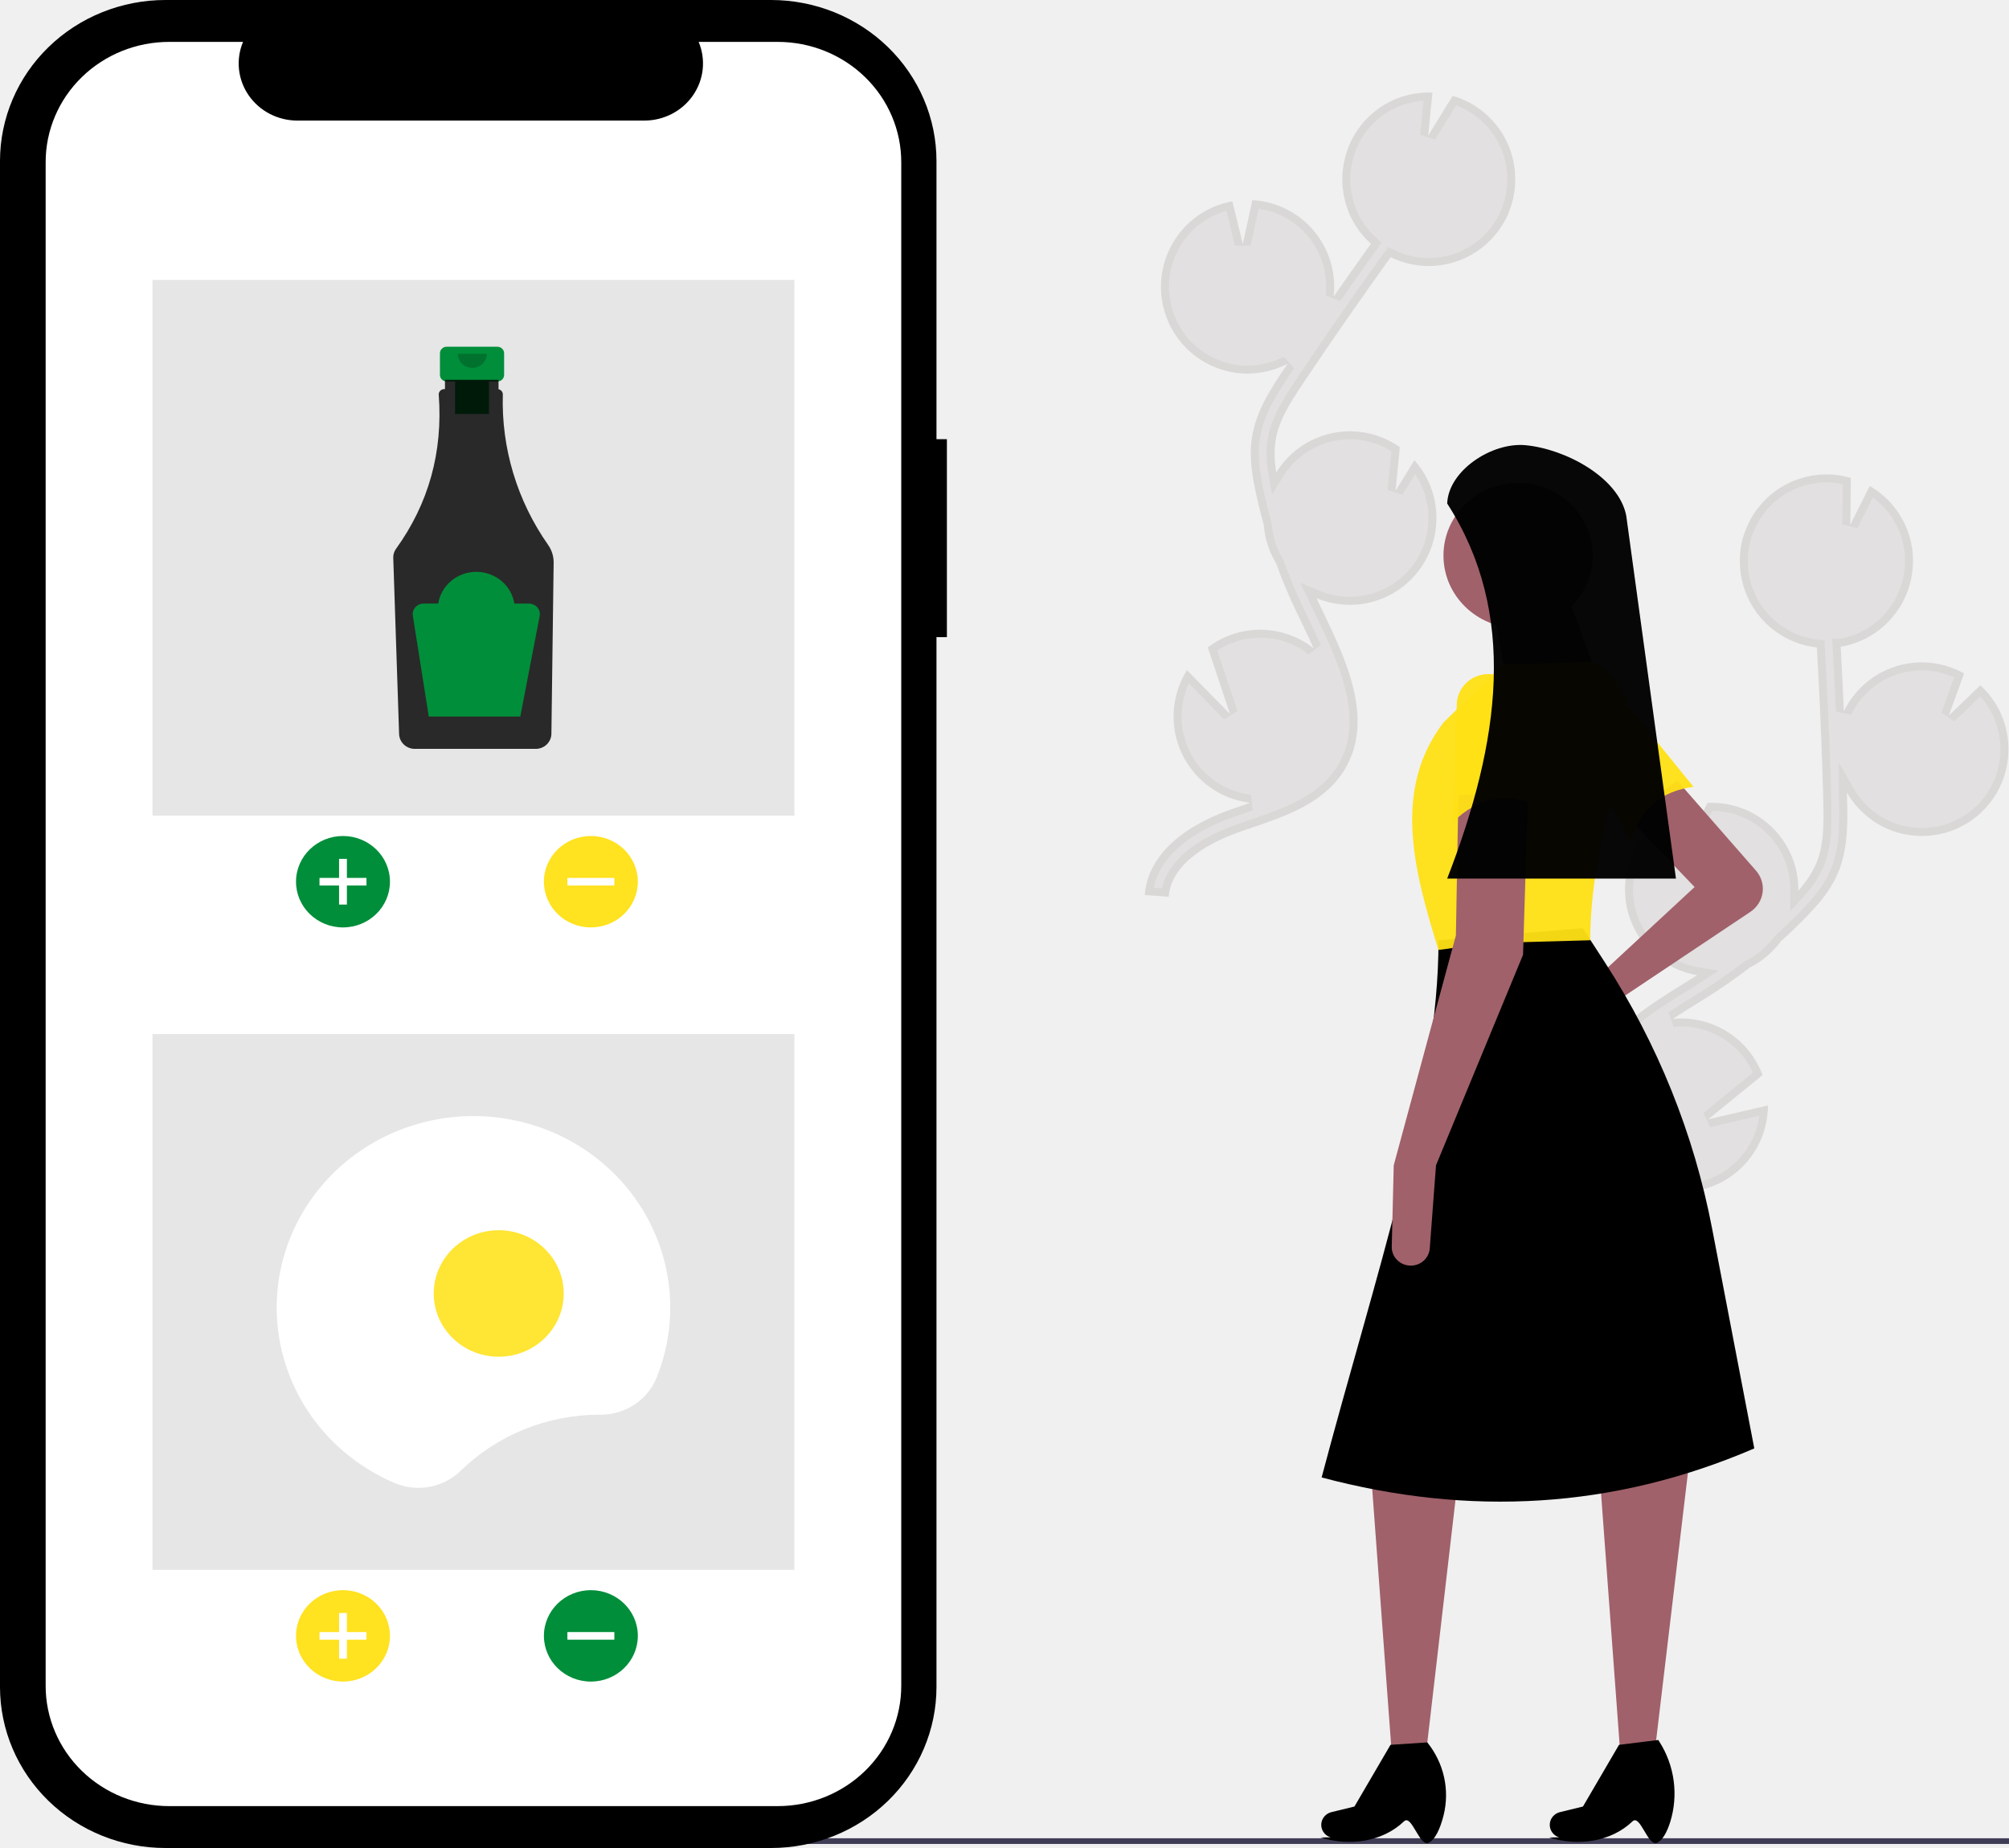
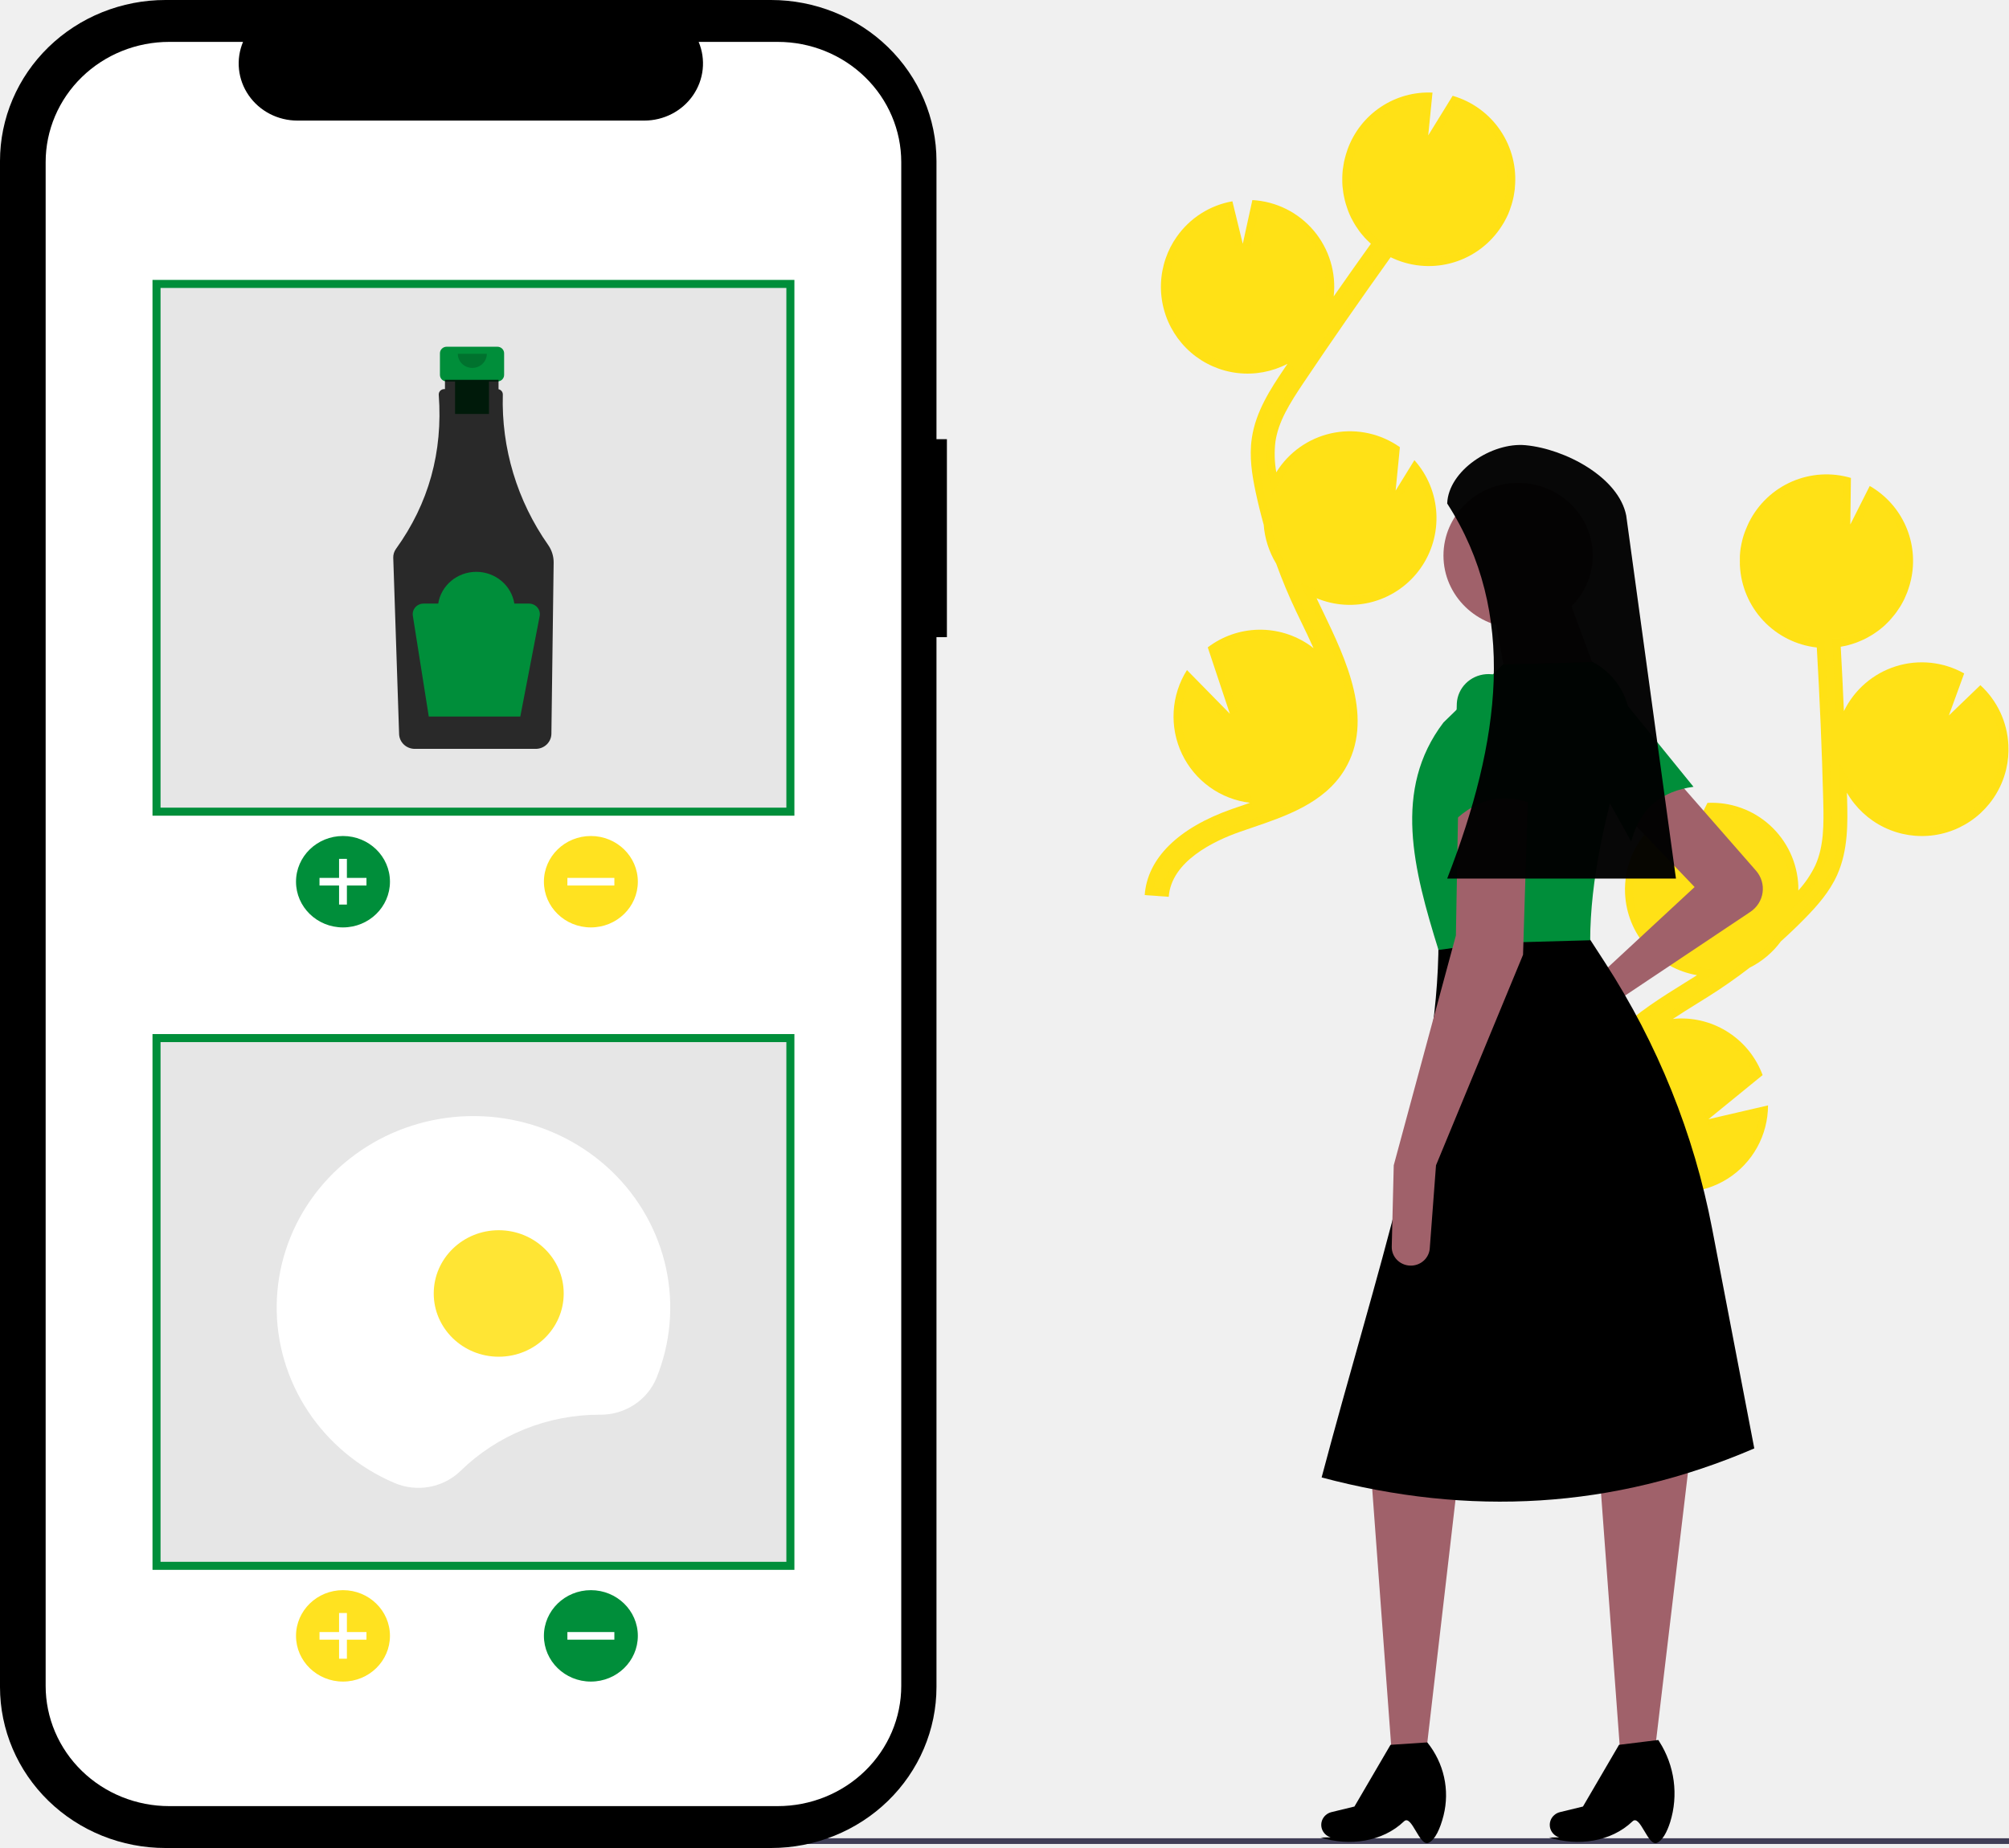
<svg xmlns="http://www.w3.org/2000/svg" width="250" height="230" viewBox="0 0 250 230" fill="none">
  <g clip-path="url(#clip0)">
    <mask id="path-1-inside-1" fill="white">
      <path d="M209.717 122.283L210.847 121.579L211.172 121.369C208.75 120.952 206.543 119.72 204.916 117.875C203.289 116.03 202.339 113.683 202.223 111.224C202.141 109.532 202.461 107.844 203.157 106.301C203.802 104.857 204.756 103.573 205.95 102.539C207.144 101.505 208.55 100.746 210.068 100.314L210.036 104.769L212.477 99.923H212.506C213.921 99.856 215.335 100.07 216.668 100.552C218 101.033 219.225 101.773 220.272 102.729C221.319 103.685 222.168 104.838 222.771 106.123C223.373 107.408 223.717 108.799 223.783 110.217C223.783 110.422 223.783 110.627 223.783 110.83C224.643 109.89 225.36 108.828 225.91 107.678C226.941 105.365 226.973 102.749 226.88 99.571C226.718 93.267 226.447 86.916 226.082 80.586C223.534 80.301 221.171 79.115 219.417 77.241C217.663 75.367 216.633 72.928 216.512 70.361C216.496 70.031 216.512 69.703 216.512 69.381C216.512 69.298 216.512 69.218 216.512 69.138C216.531 68.824 216.563 68.512 216.608 68.206C216.608 68.155 216.629 68.107 216.637 68.057C216.68 67.797 216.733 67.542 216.797 67.29C216.818 67.194 216.842 67.1 216.868 67.004C216.943 66.738 217.028 66.456 217.134 66.189C217.166 66.101 217.203 66.013 217.238 65.923C217.314 65.726 217.397 65.531 217.485 65.339C217.533 65.238 217.578 65.137 217.626 65.038C217.626 65.014 217.65 64.988 217.663 64.961C218.802 62.708 220.693 60.926 223.006 59.925C225.32 58.924 227.911 58.767 230.328 59.481L230.253 65.275L232.67 60.48C234.653 61.62 236.221 63.364 237.146 65.459C238.071 67.554 238.304 69.89 237.811 72.127C237.795 72.205 237.771 72.279 237.753 72.354C237.721 72.498 237.684 72.639 237.644 72.78C237.593 72.961 237.537 73.137 237.476 73.313C237.431 73.446 237.389 73.579 237.338 73.71C237.264 73.902 237.181 74.088 237.099 74.275C237.048 74.384 237.006 74.496 236.953 74.603C236.817 74.869 236.668 75.154 236.509 75.42C236.453 75.514 236.389 75.602 236.331 75.687C236.214 75.865 236.099 76.044 235.972 76.22C235.895 76.326 235.812 76.427 235.73 76.531C235.613 76.681 235.493 76.83 235.366 76.971C235.238 77.112 235.185 77.173 235.1 77.272C235.015 77.371 234.834 77.538 234.693 77.68C234.6 77.767 234.507 77.858 234.411 77.946C234.252 78.087 234.084 78.213 233.917 78.354C233.832 78.42 233.749 78.49 233.651 78.553C233.385 78.743 233.132 78.921 232.853 79.086C232.803 79.118 232.75 79.145 232.696 79.174C232.471 79.307 232.237 79.441 232 79.552C231.899 79.603 231.793 79.646 231.689 79.694C231.492 79.782 231.296 79.867 231.096 79.944C230.979 79.989 230.86 80.029 230.74 80.069C230.543 80.139 230.341 80.2 230.139 80.256C230.017 80.29 229.897 80.323 229.775 80.352C229.554 80.405 229.331 80.448 229.102 80.488H229.06C229.209 83.152 229.341 85.824 229.456 88.504C230.099 87.181 231.005 86.004 232.118 85.044C233.231 84.084 234.528 83.363 235.93 82.924C237.331 82.485 238.808 82.337 240.268 82.49C241.729 82.644 243.142 83.095 244.423 83.815L242.517 89.047L246.438 85.275C248.54 87.201 249.793 89.884 249.923 92.735C249.975 93.735 249.886 94.738 249.657 95.713C249.165 97.822 248.051 99.733 246.461 101.2C244.871 102.666 242.878 103.62 240.741 103.937C238.603 104.255 236.42 103.921 234.474 102.979C232.528 102.038 230.909 100.532 229.828 98.657C229.828 98.924 229.847 99.19 229.855 99.47C229.926 102.278 230.017 105.768 228.621 108.885C227.675 111 226.152 112.716 224.65 114.253C223.669 115.255 222.658 116.224 221.616 117.16C220.602 118.54 219.275 119.659 217.746 120.426C216.037 121.744 214.265 122.978 212.429 124.129L211.286 124.84C210.26 125.477 209.207 126.132 208.176 126.814C208.356 126.796 208.537 126.774 208.721 126.766C211.006 126.659 213.267 127.283 215.176 128.548C217.085 129.812 218.544 131.653 219.341 133.803L212.602 139.296L220.013 137.575C220.01 139.402 219.546 141.199 218.662 142.797C217.779 144.396 216.506 145.744 214.962 146.716C213.418 147.688 211.654 148.253 209.833 148.356C208.013 148.46 206.196 148.1 204.552 147.31L205.052 147.933C205.384 148.346 205.714 148.756 206.036 149.164C210.422 154.729 211.639 160.012 209.47 164.041L206.846 162.613C208.96 158.691 205.783 153.672 203.699 151.029C203.382 150.627 203.058 150.23 202.734 149.819C199.935 146.332 196.744 142.378 196.827 137.527C196.944 130.217 204.026 125.818 209.717 122.283Z" />
    </mask>
-     <path d="M209.717 122.283L210.847 121.579L211.172 121.369C208.75 120.952 206.543 119.72 204.916 117.875C203.289 116.03 202.339 113.683 202.223 111.224C202.141 109.532 202.461 107.844 203.157 106.301C203.802 104.857 204.756 103.573 205.95 102.539C207.144 101.505 208.55 100.746 210.068 100.314L210.036 104.769L212.477 99.923H212.506C213.921 99.856 215.335 100.07 216.668 100.552C218 101.033 219.225 101.773 220.272 102.729C221.319 103.685 222.168 104.838 222.771 106.123C223.373 107.408 223.717 108.799 223.783 110.217C223.783 110.422 223.783 110.627 223.783 110.83C224.643 109.89 225.36 108.828 225.91 107.678C226.941 105.365 226.973 102.749 226.88 99.571C226.718 93.267 226.447 86.916 226.082 80.586C223.534 80.301 221.171 79.115 219.417 77.241C217.663 75.367 216.633 72.928 216.512 70.361C216.496 70.031 216.512 69.703 216.512 69.381C216.512 69.298 216.512 69.218 216.512 69.138C216.531 68.824 216.563 68.512 216.608 68.206C216.608 68.155 216.629 68.107 216.637 68.057C216.68 67.797 216.733 67.542 216.797 67.29C216.818 67.194 216.842 67.1 216.868 67.004C216.943 66.738 217.028 66.456 217.134 66.189C217.166 66.101 217.203 66.013 217.238 65.923C217.314 65.726 217.397 65.531 217.485 65.339C217.533 65.238 217.578 65.137 217.626 65.038C217.626 65.014 217.65 64.988 217.663 64.961C218.802 62.708 220.693 60.926 223.006 59.925C225.32 58.924 227.911 58.767 230.328 59.481L230.253 65.275L232.67 60.48C234.653 61.62 236.221 63.364 237.146 65.459C238.071 67.554 238.304 69.89 237.811 72.127C237.795 72.205 237.771 72.279 237.753 72.354C237.721 72.498 237.684 72.639 237.644 72.78C237.593 72.961 237.537 73.137 237.476 73.313C237.431 73.446 237.389 73.579 237.338 73.71C237.264 73.902 237.181 74.088 237.099 74.275C237.048 74.384 237.006 74.496 236.953 74.603C236.817 74.869 236.668 75.154 236.509 75.42C236.453 75.514 236.389 75.602 236.331 75.687C236.214 75.865 236.099 76.044 235.972 76.22C235.895 76.326 235.812 76.427 235.73 76.531C235.613 76.681 235.493 76.83 235.366 76.971C235.238 77.112 235.185 77.173 235.1 77.272C235.015 77.371 234.834 77.538 234.693 77.68C234.6 77.767 234.507 77.858 234.411 77.946C234.252 78.087 234.084 78.213 233.917 78.354C233.832 78.42 233.749 78.49 233.651 78.553C233.385 78.743 233.132 78.921 232.853 79.086C232.803 79.118 232.75 79.145 232.696 79.174C232.471 79.307 232.237 79.441 232 79.552C231.899 79.603 231.793 79.646 231.689 79.694C231.492 79.782 231.296 79.867 231.096 79.944C230.979 79.989 230.86 80.029 230.74 80.069C230.543 80.139 230.341 80.2 230.139 80.256C230.017 80.29 229.897 80.323 229.775 80.352C229.554 80.405 229.331 80.448 229.102 80.488H229.06C229.209 83.152 229.341 85.824 229.456 88.504C230.099 87.181 231.005 86.004 232.118 85.044C233.231 84.084 234.528 83.363 235.93 82.924C237.331 82.485 238.808 82.337 240.268 82.49C241.729 82.644 243.142 83.095 244.423 83.815L242.517 89.047L246.438 85.275C248.54 87.201 249.793 89.884 249.923 92.735C249.975 93.735 249.886 94.738 249.657 95.713C249.165 97.822 248.051 99.733 246.461 101.2C244.871 102.666 242.878 103.62 240.741 103.937C238.603 104.255 236.42 103.921 234.474 102.979C232.528 102.038 230.909 100.532 229.828 98.657C229.828 98.924 229.847 99.19 229.855 99.47C229.926 102.278 230.017 105.768 228.621 108.885C227.675 111 226.152 112.716 224.65 114.253C223.669 115.255 222.658 116.224 221.616 117.16C220.602 118.54 219.275 119.659 217.746 120.426C216.037 121.744 214.265 122.978 212.429 124.129L211.286 124.84C210.26 125.477 209.207 126.132 208.176 126.814C208.356 126.796 208.537 126.774 208.721 126.766C211.006 126.659 213.267 127.283 215.176 128.548C217.085 129.812 218.544 131.653 219.341 133.803L212.602 139.296L220.013 137.575C220.01 139.402 219.546 141.199 218.662 142.797C217.779 144.396 216.506 145.744 214.962 146.716C213.418 147.688 211.654 148.253 209.833 148.356C208.013 148.46 206.196 148.1 204.552 147.31L205.052 147.933C205.384 148.346 205.714 148.756 206.036 149.164C210.422 154.729 211.639 160.012 209.47 164.041L206.846 162.613C208.96 158.691 205.783 153.672 203.699 151.029C203.382 150.627 203.058 150.23 202.734 149.819C199.935 146.332 196.744 142.378 196.827 137.527C196.944 130.217 204.026 125.818 209.717 122.283Z" fill="#D5D0D0" fill-opacity="0.5" stroke="#D5D0D0" stroke-opacity="0.5" stroke-width="2" mask="url(#path-1-inside-1)" />
+     <path d="M209.717 122.283L210.847 121.579L211.172 121.369C208.75 120.952 206.543 119.72 204.916 117.875C203.289 116.03 202.339 113.683 202.223 111.224C202.141 109.532 202.461 107.844 203.157 106.301C203.802 104.857 204.756 103.573 205.95 102.539C207.144 101.505 208.55 100.746 210.068 100.314L210.036 104.769L212.477 99.923H212.506C213.921 99.856 215.335 100.07 216.668 100.552C218 101.033 219.225 101.773 220.272 102.729C221.319 103.685 222.168 104.838 222.771 106.123C223.373 107.408 223.717 108.799 223.783 110.217C223.783 110.422 223.783 110.627 223.783 110.83C224.643 109.89 225.36 108.828 225.91 107.678C226.941 105.365 226.973 102.749 226.88 99.571C226.718 93.267 226.447 86.916 226.082 80.586C223.534 80.301 221.171 79.115 219.417 77.241C217.663 75.367 216.633 72.928 216.512 70.361C216.496 70.031 216.512 69.703 216.512 69.381C216.512 69.298 216.512 69.218 216.512 69.138C216.531 68.824 216.563 68.512 216.608 68.206C216.608 68.155 216.629 68.107 216.637 68.057C216.68 67.797 216.733 67.542 216.797 67.29C216.818 67.194 216.842 67.1 216.868 67.004C216.943 66.738 217.028 66.456 217.134 66.189C217.166 66.101 217.203 66.013 217.238 65.923C217.314 65.726 217.397 65.531 217.485 65.339C217.533 65.238 217.578 65.137 217.626 65.038C217.626 65.014 217.65 64.988 217.663 64.961C218.802 62.708 220.693 60.926 223.006 59.925C225.32 58.924 227.911 58.767 230.328 59.481L230.253 65.275L232.67 60.48C234.653 61.62 236.221 63.364 237.146 65.459C238.071 67.554 238.304 69.89 237.811 72.127C237.795 72.205 237.771 72.279 237.753 72.354C237.721 72.498 237.684 72.639 237.644 72.78C237.593 72.961 237.537 73.137 237.476 73.313C237.431 73.446 237.389 73.579 237.338 73.71C237.264 73.902 237.181 74.088 237.099 74.275C237.048 74.384 237.006 74.496 236.953 74.603C236.817 74.869 236.668 75.154 236.509 75.42C236.453 75.514 236.389 75.602 236.331 75.687C236.214 75.865 236.099 76.044 235.972 76.22C235.895 76.326 235.812 76.427 235.73 76.531C235.613 76.681 235.493 76.83 235.366 76.971C235.238 77.112 235.185 77.173 235.1 77.272C235.015 77.371 234.834 77.538 234.693 77.68C234.6 77.767 234.507 77.858 234.411 77.946C234.252 78.087 234.084 78.213 233.917 78.354C233.832 78.42 233.749 78.49 233.651 78.553C233.385 78.743 233.132 78.921 232.853 79.086C232.803 79.118 232.75 79.145 232.696 79.174C232.471 79.307 232.237 79.441 232 79.552C231.899 79.603 231.793 79.646 231.689 79.694C231.492 79.782 231.296 79.867 231.096 79.944C230.979 79.989 230.86 80.029 230.74 80.069C230.543 80.139 230.341 80.2 230.139 80.256C230.017 80.29 229.897 80.323 229.775 80.352C229.554 80.405 229.331 80.448 229.102 80.488H229.06C229.209 83.152 229.341 85.824 229.456 88.504C230.099 87.181 231.005 86.004 232.118 85.044C233.231 84.084 234.528 83.363 235.93 82.924C237.331 82.485 238.808 82.337 240.268 82.49C241.729 82.644 243.142 83.095 244.423 83.815L242.517 89.047L246.438 85.275C248.54 87.201 249.793 89.884 249.923 92.735C249.975 93.735 249.886 94.738 249.657 95.713C249.165 97.822 248.051 99.733 246.461 101.2C244.871 102.666 242.878 103.62 240.741 103.937C238.603 104.255 236.42 103.921 234.474 102.979C232.528 102.038 230.909 100.532 229.828 98.657C229.828 98.924 229.847 99.19 229.855 99.47C229.926 102.278 230.017 105.768 228.621 108.885C227.675 111 226.152 112.716 224.65 114.253C223.669 115.255 222.658 116.224 221.616 117.16C220.602 118.54 219.275 119.659 217.746 120.426C216.037 121.744 214.265 122.978 212.429 124.129L211.286 124.84C210.26 125.477 209.207 126.132 208.176 126.814C208.356 126.796 208.537 126.774 208.721 126.766C211.006 126.659 213.267 127.283 215.176 128.548C217.085 129.812 218.544 131.653 219.341 133.803L212.602 139.296L220.013 137.575C220.01 139.402 219.546 141.199 218.662 142.797C217.779 144.396 216.506 145.744 214.962 146.716C213.418 147.688 211.654 148.253 209.833 148.356C208.013 148.46 206.196 148.1 204.552 147.31L205.052 147.933C205.384 148.346 205.714 148.756 206.036 149.164C210.422 154.729 211.639 160.012 209.47 164.041L206.846 162.613C208.96 158.691 205.783 153.672 203.699 151.029C203.382 150.627 203.058 150.23 202.734 149.819C199.935 146.332 196.744 142.378 196.827 137.527C196.944 130.217 204.026 125.818 209.717 122.283Z" fill="#FFE116" stroke="#FFE116" stroke-opacity="0.95" stroke-width="2" mask="url(#path-1-inside-1)" />
    <path d="M250 228.788H81.296V229.496H250V228.788Z" fill="#3F3D56" />
    <path d="M218.516 108.361C218.841 108.732 219.081 109.166 219.223 109.634C219.365 110.102 219.404 110.593 219.338 111.077C219.272 111.56 219.102 112.024 218.84 112.44C218.578 112.856 218.229 113.213 217.816 113.489L200.357 125.156L192.668 130.144C192.232 130.428 191.702 130.543 191.183 130.467C190.664 130.392 190.193 130.131 189.86 129.735C189.666 129.505 189.526 129.236 189.45 128.948C189.373 128.66 189.362 128.358 189.416 128.065C189.471 127.772 189.59 127.494 189.766 127.251C189.942 127.007 190.17 126.803 190.435 126.654L197.881 122.446L210.877 110.399L202.523 101.666L208.711 97.148L218.516 108.361Z" fill="#A0616A" />
    <path d="M177.459 218.213H173.188L170.652 183.881L181.482 183.58L177.459 218.213Z" fill="#A0616A" />
    <path d="M177.769 229.356C176.63 229.862 175.676 225.764 174.715 226.682C172.028 229.252 167.914 229.812 164.328 228.69L165.583 228.676C165.366 228.609 165.166 228.499 164.995 228.354C164.823 228.208 164.684 228.031 164.585 227.832C164.486 227.633 164.429 227.416 164.419 227.195C164.409 226.974 164.444 226.753 164.524 226.546C164.62 226.298 164.776 226.076 164.979 225.9C165.182 225.724 165.426 225.598 165.689 225.534L168.547 224.839L173.034 217.159L177.614 216.858C178.635 218.125 179.348 219.601 179.698 221.175C180.049 222.748 180.028 224.379 179.638 225.944C179.222 227.595 178.58 228.995 177.769 229.356Z" fill="black" />
    <path d="M205.896 218.213H201.625L199.088 183.881L210.228 181.773L205.896 218.213Z" fill="#A0616A" />
    <path d="M206.205 229.356C205.066 229.862 204.112 225.764 203.152 226.682C200.465 229.252 196.351 229.812 192.764 228.69L194.019 228.676C193.803 228.609 193.603 228.499 193.431 228.354C193.26 228.208 193.12 228.031 193.021 227.832C192.922 227.633 192.866 227.416 192.856 227.195C192.845 226.974 192.881 226.753 192.961 226.546C193.056 226.298 193.212 226.076 193.415 225.9C193.618 225.724 193.862 225.598 194.126 225.534L196.984 224.839L201.47 217.159L206.36 216.557L206.483 216.754C207.429 218.236 208.038 219.898 208.271 221.628C208.504 223.359 208.355 225.117 207.834 226.787C207.428 228.055 206.874 229.059 206.205 229.356Z" fill="black" />
-     <path d="M210.738 97.925C206.811 98.457 204.092 100.55 202.984 104.726L195.765 91.753C195.337 90.929 195.228 89.982 195.459 89.086C195.69 88.19 196.245 87.405 197.023 86.875C197.848 86.312 198.862 86.078 199.859 86.22C200.856 86.362 201.759 86.869 202.384 87.638L210.738 97.925Z" fill="#FFE116" fill-opacity="0.95" />
+     <path d="M210.738 97.925C206.811 98.457 204.092 100.55 202.984 104.726L195.765 91.753C195.337 90.929 195.228 89.982 195.459 89.086C195.69 88.19 196.245 87.405 197.023 86.875C197.848 86.312 198.862 86.078 199.859 86.22C200.856 86.362 201.759 86.869 202.384 87.638L210.738 97.925Z" fill="#008E3A" />
    <path d="M218.303 180.268C200.75 187.826 182.787 188.757 164.463 183.881C171.154 158.624 179.055 135.785 179.006 117.025L196.953 115.519L199.716 119.783C206.272 129.898 210.798 141.133 213.052 152.89L218.303 180.268Z" fill="black" />
    <path d="M188.908 78.175C194.035 78.175 198.191 74.13 198.191 69.141C198.191 64.151 194.035 60.106 188.908 60.106C183.781 60.106 179.625 64.151 179.625 69.141C179.625 74.13 183.781 78.175 188.908 78.175Z" fill="#A0616A" />
    <path d="M199.119 85.102L187.67 85.704L185.814 75.766L195.096 74.26L199.119 85.102Z" fill="#A0616A" />
-     <path d="M197.881 117.025L185.339 117.369L179.006 118.229C175.898 108.236 173.281 98.266 179.625 89.921L187.051 82.693L198.191 82.392L198.338 82.474C200.107 83.46 201.478 85.004 202.225 86.85C202.972 88.696 203.051 90.735 202.448 92.631C199.684 101.374 197.908 109.63 197.881 117.025Z" fill="#FFE116" fill-opacity="0.95" />
+     <path d="M197.881 117.025L185.339 117.369L179.006 118.229C175.898 108.236 173.281 98.266 179.625 89.921L187.051 82.693L198.191 82.392L198.338 82.474C200.107 83.46 201.478 85.004 202.225 86.85C202.972 88.696 203.051 90.735 202.448 92.631C199.684 101.374 197.908 109.63 197.881 117.025Z" fill="#008E3A" />
    <path d="M178.697 145.032L177.919 155.381C177.877 155.935 177.631 156.456 177.226 156.848C176.821 157.24 176.284 157.476 175.714 157.513C175.386 157.534 175.057 157.489 174.747 157.379C174.438 157.27 174.156 157.099 173.918 156.877C173.681 156.656 173.493 156.388 173.367 156.092C173.242 155.796 173.181 155.478 173.189 155.158L173.437 145.032L181.172 116.422L181.482 98.955L190.146 98.654L189.527 118.832L178.697 145.032Z" fill="#A0616A" />
-     <path d="M191.074 100.16C187.401 98.706 183.97 99.193 180.863 102.268L181.288 87.52C181.342 86.598 181.735 85.725 182.396 85.062C183.057 84.399 183.942 83.99 184.887 83.91C185.891 83.826 186.89 84.117 187.679 84.726C188.469 85.335 188.99 86.214 189.135 87.184L191.074 100.16Z" fill="#FFE116" fill-opacity="0.95" />
+     <path d="M191.074 100.16C187.401 98.706 183.97 99.193 180.863 102.268L181.288 87.52C181.342 86.598 181.735 85.725 182.396 85.062C183.057 84.399 183.942 83.99 184.887 83.91C185.891 83.826 186.89 84.117 187.679 84.726C188.469 85.335 188.99 86.214 189.135 87.184L191.074 100.16Z" fill="#008E3A" />
    <path d="M208.556 109.345H180.089C186.73 92.23 188.872 76.308 180.089 62.666C180.24 58.569 185.64 55.017 189.833 55.409C194.785 55.872 201.44 59.414 202.368 64.172L208.556 109.345Z" fill="black" fill-opacity="0.97" />
    <path d="M117.833 54.657H116.535V20.037C116.535 17.406 116.002 14.8 114.967 12.369C113.933 9.938 112.416 7.729 110.505 5.869C108.593 4.008 106.323 2.532 103.826 1.525C101.328 0.518 98.651 7.37353e-06 95.947 1.52589e-05H20.587C17.884 9.44863e-06 15.207 0.518 12.709 1.525C10.211 2.532 7.942 4.008 6.03 5.869C4.118 7.729 2.602 9.938 1.567 12.369C0.533 14.8 5.80503e-05 17.406 6.10352e-05 20.037V209.963C5.89031e-05 212.594 0.533 215.2 1.567 217.631C2.602 220.062 4.118 222.271 6.03 224.131C7.942 225.992 10.211 227.468 12.709 228.475C15.207 229.482 17.884 230 20.587 230H95.947C98.651 230 101.328 229.482 103.826 228.475C106.323 227.468 108.593 225.992 110.505 224.131C112.416 222.271 113.933 220.062 114.967 217.631C116.002 215.2 116.535 212.594 116.535 209.963V79.299H117.833V54.657Z" fill="black" />
    <path d="M96.778 5.213H86.941C87.393 6.292 87.566 7.464 87.444 8.623C87.322 9.783 86.908 10.896 86.24 11.863C85.572 12.831 84.67 13.624 83.613 14.172C82.555 14.72 81.376 15.007 80.178 15.007H37.005C35.808 15.007 34.628 14.72 33.571 14.172C32.514 13.624 31.612 12.831 30.944 11.863C30.275 10.896 29.862 9.783 29.74 8.623C29.618 7.464 29.79 6.292 30.243 5.213H21.055C19.036 5.213 17.037 5.6 15.171 6.352C13.306 7.104 11.611 8.206 10.184 9.596C8.756 10.985 7.624 12.635 6.851 14.45C6.078 16.265 5.681 18.211 5.681 20.176V209.824C5.681 211.789 6.078 213.735 6.851 215.55C7.624 217.365 8.756 219.015 10.184 220.404C11.611 221.794 13.306 222.896 15.171 223.648C17.037 224.4 19.036 224.787 21.055 224.787H96.778C98.797 224.787 100.796 224.4 102.661 223.648C104.527 222.896 106.222 221.794 107.649 220.404C109.077 219.015 110.209 217.365 110.982 215.55C111.755 213.735 112.152 211.789 112.152 209.824V20.176C112.152 16.208 110.532 12.402 107.649 9.596C104.766 6.789 100.856 5.213 96.778 5.213Z" fill="white" />
-     <path d="M98.856 34.837H18.977V101.52H98.856V34.837Z" fill="#E6E6E6" />
+     <path d="M19.477 35.337H98.356V101.02H19.477V35.337Z" fill="#E6E6E6" stroke="#008E3A" />
    <path d="M42.681 115.425C45.909 115.425 48.526 112.878 48.526 109.736C48.526 106.595 45.909 104.048 42.681 104.048C39.453 104.048 36.836 106.595 36.836 109.736C36.836 112.878 39.453 115.425 42.681 115.425Z" fill="#008E3A" />
    <path d="M45.603 109.262H43.168V106.892H42.194V109.262H39.759V110.211H42.194V112.581H43.168V110.211H45.603V109.262Z" fill="white" />
    <path d="M73.528 115.425C76.756 115.425 79.373 112.878 79.373 109.736C79.373 106.595 76.756 104.048 73.528 104.048C70.3 104.048 67.684 106.595 67.684 109.736C67.684 112.878 70.3 115.425 73.528 115.425Z" fill="#FFE116" fill-opacity="0.95" />
    <path d="M76.451 110.21V109.262H70.606V110.21H76.451Z" fill="white" />
    <path d="M61.896 43.154H55.583C55.361 43.154 55.148 43.239 54.991 43.392C54.834 43.545 54.746 43.752 54.746 43.968V46.665C54.746 46.881 54.834 47.088 54.991 47.241C55.148 47.393 55.361 47.479 55.583 47.479H56.629V51.52H60.849V47.479H61.896C62.117 47.479 62.33 47.393 62.487 47.241C62.644 47.088 62.733 46.881 62.733 46.665V43.968C62.733 43.752 62.644 43.545 62.487 43.392C62.33 43.239 62.117 43.154 61.896 43.154Z" fill="#008E3A" />
    <path d="M68.218 67.833C64.352 62.328 62.376 55.772 62.572 49.106C62.576 48.953 62.525 48.802 62.427 48.681C62.33 48.56 62.192 48.475 62.038 48.442V47.276H55.371V48.425H55.279C55.19 48.426 55.101 48.443 55.018 48.477C54.935 48.51 54.859 48.559 54.796 48.621C54.733 48.683 54.682 48.756 54.648 48.837C54.614 48.918 54.596 49.005 54.596 49.092C54.596 49.108 54.597 49.124 54.598 49.141C55.123 56.266 53.35 62.656 49.278 68.311C49.043 68.636 48.923 69.026 48.936 69.423L49.665 91.37C49.683 91.859 49.894 92.323 50.255 92.665C50.615 93.007 51.097 93.199 51.601 93.203H66.68C67.189 93.199 67.676 93.002 68.038 92.653C68.399 92.305 68.607 91.833 68.616 91.337L68.897 70.029C68.906 69.247 68.669 68.481 68.218 67.833Z" fill="black" fill-opacity="0.82" />
    <path opacity="0.2" d="M60.58 44.032C60.58 44.498 60.389 44.945 60.051 45.275C59.712 45.604 59.253 45.789 58.774 45.789C58.295 45.789 57.836 45.604 57.497 45.275C57.159 44.945 56.969 44.498 56.969 44.032" fill="black" />
    <path d="M65.831 75.123H64.005C63.831 74.022 63.257 73.018 62.389 72.293C61.52 71.568 60.413 71.169 59.269 71.169C58.124 71.169 57.017 71.568 56.148 72.293C55.28 73.018 54.706 74.022 54.532 75.123H52.706C52.512 75.123 52.32 75.164 52.143 75.243C51.967 75.322 51.81 75.437 51.683 75.581C51.557 75.724 51.464 75.893 51.41 76.075C51.357 76.256 51.344 76.447 51.374 76.634L53.357 89.182H64.746L67.156 76.676C67.192 76.487 67.185 76.292 67.135 76.106C67.086 75.919 66.994 75.745 66.868 75.597C66.742 75.449 66.583 75.329 66.404 75.248C66.225 75.166 66.029 75.123 65.831 75.123V75.123Z" fill="#008E3A" />
-     <path d="M98.856 128.698H18.977V195.381H98.856V128.698Z" fill="#E6E6E6" />
+     <path d="M19.477 129.198H98.356V194.881H19.477V129.198Z" fill="#E6E6E6" stroke="#008E3A" />
    <path d="M42.681 209.286C45.909 209.286 48.526 206.739 48.526 203.597C48.526 200.456 45.909 197.909 42.681 197.909C39.453 197.909 36.836 200.456 36.836 203.597C36.836 206.739 39.453 209.286 42.681 209.286Z" fill="#FFE116" fill-opacity="0.95" />
    <path d="M45.603 203.124H43.168V200.753H42.194V203.124H39.759V204.072H42.194V206.442H43.168V204.072H45.603V203.124Z" fill="white" />
    <path d="M73.528 209.286C76.756 209.286 79.373 206.739 79.373 203.597C79.373 200.456 76.756 197.909 73.528 197.909C70.3 197.909 67.684 200.456 67.684 203.597C67.684 206.739 70.3 209.286 73.528 209.286Z" fill="#008E3A" />
    <path d="M76.451 204.071V203.123H70.606V204.071H76.451Z" fill="white" />
    <path d="M74.641 176.071L74.686 176.071C76.189 176.083 77.662 175.654 78.912 174.839C80.161 174.024 81.13 172.862 81.69 171.504C83.457 167.156 83.871 162.398 82.88 157.822C81.889 153.247 79.537 149.056 76.117 145.772C72.697 142.488 68.36 140.256 63.646 139.353C58.932 138.45 54.049 138.917 49.606 140.695C45.162 142.474 41.355 145.485 38.656 149.354C35.958 153.223 34.489 157.779 34.432 162.454C34.375 167.13 35.732 171.719 38.334 175.649C40.937 179.58 44.67 182.678 49.068 184.559C50.435 185.148 51.954 185.322 53.424 185.056C54.894 184.791 56.247 184.099 57.306 183.072C59.578 180.85 62.279 179.087 65.255 177.885C68.23 176.683 71.42 176.067 74.641 176.071Z" fill="white" />
    <path d="M62.061 168.855C66.528 168.855 70.148 165.331 70.148 160.984C70.148 156.637 66.528 153.113 62.061 153.113C57.595 153.113 53.974 156.637 53.974 160.984C53.974 165.331 57.595 168.855 62.061 168.855Z" fill="#FFE116" fill-opacity="0.87" />
    <mask id="path-34-inside-2" fill="white">
      <path d="M164.578 76.009L163.999 74.805C163.945 74.691 163.895 74.573 163.839 74.456C166.096 75.396 168.605 75.539 170.955 74.862C173.304 74.185 175.354 72.729 176.769 70.731C178.184 68.733 178.879 66.313 178.741 63.867C178.603 61.421 177.64 59.095 176.009 57.27L173.672 61.058L174.204 55.658C174.197 55.651 174.189 55.645 174.18 55.639C173.021 54.823 171.713 54.244 170.331 53.934C168.949 53.625 167.519 53.591 166.124 53.835C164.729 54.08 163.395 54.597 162.2 55.357C161.004 56.118 159.969 57.107 159.155 58.269C159.035 58.437 158.932 58.612 158.825 58.785C158.6 57.529 158.563 56.246 158.714 54.978C159.078 52.471 160.46 50.252 162.231 47.612C165.74 42.38 169.366 37.166 173.053 32.014C175.357 33.144 177.988 33.414 180.473 32.775C182.959 32.136 185.135 30.629 186.611 28.526C186.802 28.26 186.972 27.977 187.142 27.698C187.182 27.628 187.222 27.556 187.259 27.485C187.411 27.218 187.552 26.93 187.677 26.648L187.733 26.507C187.834 26.264 187.927 26.019 187.998 25.771C188.03 25.678 188.062 25.588 188.089 25.505C188.174 25.239 188.248 24.956 188.309 24.679C188.331 24.586 188.347 24.493 188.365 24.413C188.405 24.205 188.44 23.994 188.466 23.787C188.482 23.675 188.498 23.566 188.509 23.456C188.509 23.427 188.509 23.4 188.509 23.371C188.76 20.856 188.123 18.333 186.708 16.24C185.294 14.148 183.191 12.619 180.768 11.921L177.729 16.852L178.261 11.524C175.977 11.417 173.72 12.045 171.818 13.317C169.916 14.588 168.47 16.435 167.691 18.589C167.664 18.663 167.646 18.738 167.619 18.813C167.571 18.951 167.526 19.079 167.484 19.231C167.441 19.383 167.385 19.591 167.34 19.764C167.308 19.9 167.274 20.03 167.244 20.174C167.205 20.374 167.175 20.576 167.146 20.779C167.127 20.896 167.106 21.013 167.093 21.131C167.058 21.439 167.037 21.751 167.032 22.06C167.032 22.169 167.032 22.279 167.032 22.388C167.032 22.601 167.032 22.814 167.05 23.025C167.05 23.158 167.074 23.291 167.09 23.419C167.109 23.608 167.13 23.8 167.159 23.986C167.181 24.122 167.205 24.253 167.231 24.386C167.268 24.575 167.311 24.764 167.356 24.951C167.388 25.076 167.42 25.201 167.454 25.326C167.513 25.529 167.582 25.732 167.654 25.934C167.688 26.035 167.72 26.139 167.76 26.24C167.874 26.536 167.999 26.829 168.14 27.114C168.167 27.167 168.199 27.221 168.228 27.274C168.348 27.509 168.475 27.74 168.613 27.967C168.672 28.063 168.738 28.159 168.8 28.254C168.919 28.433 169.039 28.609 169.166 28.787C169.244 28.889 169.321 28.987 169.4 29.086C169.531 29.248 169.666 29.408 169.81 29.565C169.892 29.658 169.975 29.752 170.062 29.832C170.222 29.994 170.389 30.151 170.559 30.306L170.591 30.338C169.037 32.512 167.495 34.695 165.966 36.889C166.13 35.428 165.994 33.948 165.567 32.541C165.14 31.134 164.431 29.83 163.484 28.707C162.536 27.585 161.369 26.668 160.055 26.013C158.741 25.359 157.308 24.98 155.843 24.9L154.652 30.343L153.36 25.052C151.971 25.297 150.643 25.814 149.454 26.573C148.264 27.333 147.235 28.319 146.427 29.477C145.848 30.296 145.389 31.193 145.063 32.141C144.352 34.185 144.27 36.395 144.828 38.485C145.385 40.575 146.556 42.45 148.189 43.866C149.821 45.282 151.841 46.173 153.985 46.426C156.13 46.678 158.3 46.279 160.216 45.281C160.064 45.507 159.91 45.731 159.758 45.955C158.195 48.286 156.252 51.185 155.771 54.566C155.438 56.859 155.805 59.124 156.249 61.226C156.542 62.597 156.877 63.958 157.254 65.31C157.382 67.021 157.913 68.677 158.804 70.143C159.543 72.173 160.372 74.171 161.303 76.121L161.885 77.333C162.417 78.423 162.948 79.542 163.456 80.671C163.313 80.56 163.172 80.445 163.02 80.338C161.148 79.02 158.906 78.332 156.618 78.373C154.33 78.415 152.115 79.184 150.292 80.57L153.041 88.829L147.705 83.394C146.73 84.938 146.162 86.704 146.052 88.527C145.943 90.35 146.296 92.172 147.079 93.821C147.862 95.471 149.05 96.895 150.531 97.96C152.011 99.025 153.737 99.696 155.548 99.912L154.793 100.178L153.304 100.69C146.626 103.032 142.769 106.836 142.447 111.402L145.44 111.616C145.754 107.169 151.121 104.641 154.295 103.53C154.777 103.359 155.266 103.194 155.758 103.026C159.987 101.588 164.796 99.957 167.311 95.82C171.11 89.57 167.484 82.052 164.578 76.009Z" />
    </mask>
-     <path d="M164.578 76.009L163.999 74.805C163.945 74.691 163.895 74.573 163.839 74.456C166.096 75.396 168.605 75.539 170.955 74.862C173.304 74.185 175.354 72.729 176.769 70.731C178.184 68.733 178.879 66.313 178.741 63.867C178.603 61.421 177.64 59.095 176.009 57.27L173.672 61.058L174.204 55.658C174.197 55.651 174.189 55.645 174.18 55.639C173.021 54.823 171.713 54.244 170.331 53.934C168.949 53.625 167.519 53.591 166.124 53.835C164.729 54.08 163.395 54.597 162.2 55.357C161.004 56.118 159.969 57.107 159.155 58.269C159.035 58.437 158.932 58.612 158.825 58.785C158.6 57.529 158.563 56.246 158.714 54.978C159.078 52.471 160.46 50.252 162.231 47.612C165.74 42.38 169.366 37.166 173.053 32.014C175.357 33.144 177.988 33.414 180.473 32.775C182.959 32.136 185.135 30.629 186.611 28.526C186.802 28.26 186.972 27.977 187.142 27.698C187.182 27.628 187.222 27.556 187.259 27.485C187.411 27.218 187.552 26.93 187.677 26.648L187.733 26.507C187.834 26.264 187.927 26.019 187.998 25.771C188.03 25.678 188.062 25.588 188.089 25.505C188.174 25.239 188.248 24.956 188.309 24.679C188.331 24.586 188.347 24.493 188.365 24.413C188.405 24.205 188.44 23.994 188.466 23.787C188.482 23.675 188.498 23.566 188.509 23.456C188.509 23.427 188.509 23.4 188.509 23.371C188.76 20.856 188.123 18.333 186.708 16.24C185.294 14.148 183.191 12.619 180.768 11.921L177.729 16.852L178.261 11.524C175.977 11.417 173.72 12.045 171.818 13.317C169.916 14.588 168.47 16.435 167.691 18.589C167.664 18.663 167.646 18.738 167.619 18.813C167.571 18.951 167.526 19.079 167.484 19.231C167.441 19.383 167.385 19.591 167.34 19.764C167.308 19.9 167.274 20.03 167.244 20.174C167.205 20.374 167.175 20.576 167.146 20.779C167.127 20.896 167.106 21.013 167.093 21.131C167.058 21.439 167.037 21.751 167.032 22.06C167.032 22.169 167.032 22.279 167.032 22.388C167.032 22.601 167.032 22.814 167.05 23.025C167.05 23.158 167.074 23.291 167.09 23.419C167.109 23.608 167.13 23.8 167.159 23.986C167.181 24.122 167.205 24.253 167.231 24.386C167.268 24.575 167.311 24.764 167.356 24.951C167.388 25.076 167.42 25.201 167.454 25.326C167.513 25.529 167.582 25.732 167.654 25.934C167.688 26.035 167.72 26.139 167.76 26.24C167.874 26.536 167.999 26.829 168.14 27.114C168.167 27.167 168.199 27.221 168.228 27.274C168.348 27.509 168.475 27.74 168.613 27.967C168.672 28.063 168.738 28.159 168.8 28.254C168.919 28.433 169.039 28.609 169.166 28.787C169.244 28.889 169.321 28.987 169.4 29.086C169.531 29.248 169.666 29.408 169.81 29.565C169.892 29.658 169.975 29.752 170.062 29.832C170.222 29.994 170.389 30.151 170.559 30.306L170.591 30.338C169.037 32.512 167.495 34.695 165.966 36.889C166.13 35.428 165.994 33.948 165.567 32.541C165.14 31.134 164.431 29.83 163.484 28.707C162.536 27.585 161.369 26.668 160.055 26.013C158.741 25.359 157.308 24.98 155.843 24.9L154.652 30.343L153.36 25.052C151.971 25.297 150.643 25.814 149.454 26.573C148.264 27.333 147.235 28.319 146.427 29.477C145.848 30.296 145.389 31.193 145.063 32.141C144.352 34.185 144.27 36.395 144.828 38.485C145.385 40.575 146.556 42.45 148.189 43.866C149.821 45.282 151.841 46.173 153.985 46.426C156.13 46.678 158.3 46.279 160.216 45.281C160.064 45.507 159.91 45.731 159.758 45.955C158.195 48.286 156.252 51.185 155.771 54.566C155.438 56.859 155.805 59.124 156.249 61.226C156.542 62.597 156.877 63.958 157.254 65.31C157.382 67.021 157.913 68.677 158.804 70.143C159.543 72.173 160.372 74.171 161.303 76.121L161.885 77.333C162.417 78.423 162.948 79.542 163.456 80.671C163.313 80.56 163.172 80.445 163.02 80.338C161.148 79.02 158.906 78.332 156.618 78.373C154.33 78.415 152.115 79.184 150.292 80.57L153.041 88.829L147.705 83.394C146.73 84.938 146.162 86.704 146.052 88.527C145.943 90.35 146.296 92.172 147.079 93.821C147.862 95.471 149.05 96.895 150.531 97.96C152.011 99.025 153.737 99.696 155.548 99.912L154.793 100.178L153.304 100.69C146.626 103.032 142.769 106.836 142.447 111.402L145.44 111.616C145.754 107.169 151.121 104.641 154.295 103.53C154.777 103.359 155.266 103.194 155.758 103.026C159.987 101.588 164.796 99.957 167.311 95.82C171.11 89.57 167.484 82.052 164.578 76.009Z" fill="#D5D0D0" fill-opacity="0.5" stroke="#D5D0D0" stroke-opacity="0.5" stroke-width="2" mask="url(#path-34-inside-2)" />
+     <path d="M164.578 76.009L163.999 74.805C163.945 74.691 163.895 74.573 163.839 74.456C166.096 75.396 168.605 75.539 170.955 74.862C173.304 74.185 175.354 72.729 176.769 70.731C178.184 68.733 178.879 66.313 178.741 63.867C178.603 61.421 177.64 59.095 176.009 57.27L173.672 61.058L174.204 55.658C174.197 55.651 174.189 55.645 174.18 55.639C173.021 54.823 171.713 54.244 170.331 53.934C168.949 53.625 167.519 53.591 166.124 53.835C164.729 54.08 163.395 54.597 162.2 55.357C161.004 56.118 159.969 57.107 159.155 58.269C159.035 58.437 158.932 58.612 158.825 58.785C158.6 57.529 158.563 56.246 158.714 54.978C159.078 52.471 160.46 50.252 162.231 47.612C165.74 42.38 169.366 37.166 173.053 32.014C175.357 33.144 177.988 33.414 180.473 32.775C182.959 32.136 185.135 30.629 186.611 28.526C186.802 28.26 186.972 27.977 187.142 27.698C187.182 27.628 187.222 27.556 187.259 27.485C187.411 27.218 187.552 26.93 187.677 26.648L187.733 26.507C187.834 26.264 187.927 26.019 187.998 25.771C188.03 25.678 188.062 25.588 188.089 25.505C188.174 25.239 188.248 24.956 188.309 24.679C188.331 24.586 188.347 24.493 188.365 24.413C188.405 24.205 188.44 23.994 188.466 23.787C188.482 23.675 188.498 23.566 188.509 23.456C188.509 23.427 188.509 23.4 188.509 23.371C188.76 20.856 188.123 18.333 186.708 16.24C185.294 14.148 183.191 12.619 180.768 11.921L177.729 16.852L178.261 11.524C175.977 11.417 173.72 12.045 171.818 13.317C169.916 14.588 168.47 16.435 167.691 18.589C167.664 18.663 167.646 18.738 167.619 18.813C167.571 18.951 167.526 19.079 167.484 19.231C167.441 19.383 167.385 19.591 167.34 19.764C167.308 19.9 167.274 20.03 167.244 20.174C167.205 20.374 167.175 20.576 167.146 20.779C167.127 20.896 167.106 21.013 167.093 21.131C167.058 21.439 167.037 21.751 167.032 22.06C167.032 22.169 167.032 22.279 167.032 22.388C167.032 22.601 167.032 22.814 167.05 23.025C167.05 23.158 167.074 23.291 167.09 23.419C167.109 23.608 167.13 23.8 167.159 23.986C167.181 24.122 167.205 24.253 167.231 24.386C167.268 24.575 167.311 24.764 167.356 24.951C167.388 25.076 167.42 25.201 167.454 25.326C167.513 25.529 167.582 25.732 167.654 25.934C167.688 26.035 167.72 26.139 167.76 26.24C167.874 26.536 167.999 26.829 168.14 27.114C168.167 27.167 168.199 27.221 168.228 27.274C168.348 27.509 168.475 27.74 168.613 27.967C168.672 28.063 168.738 28.159 168.8 28.254C168.919 28.433 169.039 28.609 169.166 28.787C169.244 28.889 169.321 28.987 169.4 29.086C169.531 29.248 169.666 29.408 169.81 29.565C169.892 29.658 169.975 29.752 170.062 29.832C170.222 29.994 170.389 30.151 170.559 30.306L170.591 30.338C169.037 32.512 167.495 34.695 165.966 36.889C166.13 35.428 165.994 33.948 165.567 32.541C165.14 31.134 164.431 29.83 163.484 28.707C162.536 27.585 161.369 26.668 160.055 26.013C158.741 25.359 157.308 24.98 155.843 24.9L154.652 30.343L153.36 25.052C151.971 25.297 150.643 25.814 149.454 26.573C148.264 27.333 147.235 28.319 146.427 29.477C145.848 30.296 145.389 31.193 145.063 32.141C144.352 34.185 144.27 36.395 144.828 38.485C145.385 40.575 146.556 42.45 148.189 43.866C149.821 45.282 151.841 46.173 153.985 46.426C156.13 46.678 158.3 46.279 160.216 45.281C160.064 45.507 159.91 45.731 159.758 45.955C158.195 48.286 156.252 51.185 155.771 54.566C155.438 56.859 155.805 59.124 156.249 61.226C156.542 62.597 156.877 63.958 157.254 65.31C157.382 67.021 157.913 68.677 158.804 70.143C159.543 72.173 160.372 74.171 161.303 76.121L161.885 77.333C162.417 78.423 162.948 79.542 163.456 80.671C163.313 80.56 163.172 80.445 163.02 80.338C161.148 79.02 158.906 78.332 156.618 78.373C154.33 78.415 152.115 79.184 150.292 80.57L153.041 88.829L147.705 83.394C146.73 84.938 146.162 86.704 146.052 88.527C145.943 90.35 146.296 92.172 147.079 93.821C147.862 95.471 149.05 96.895 150.531 97.96C152.011 99.025 153.737 99.696 155.548 99.912L154.793 100.178L153.304 100.69C146.626 103.032 142.769 106.836 142.447 111.402L145.44 111.616C145.754 107.169 151.121 104.641 154.295 103.53C154.777 103.359 155.266 103.194 155.758 103.026C159.987 101.588 164.796 99.957 167.311 95.82C171.11 89.57 167.484 82.052 164.578 76.009Z" fill="#FFE116" stroke="#FFE116" stroke-opacity="0.95" stroke-width="2" mask="url(#path-34-inside-2)" />
  </g>
  <defs>
    <clipPath id="clip0">
      <rect width="250" height="230" fill="white" />
    </clipPath>
  </defs>
</svg>
